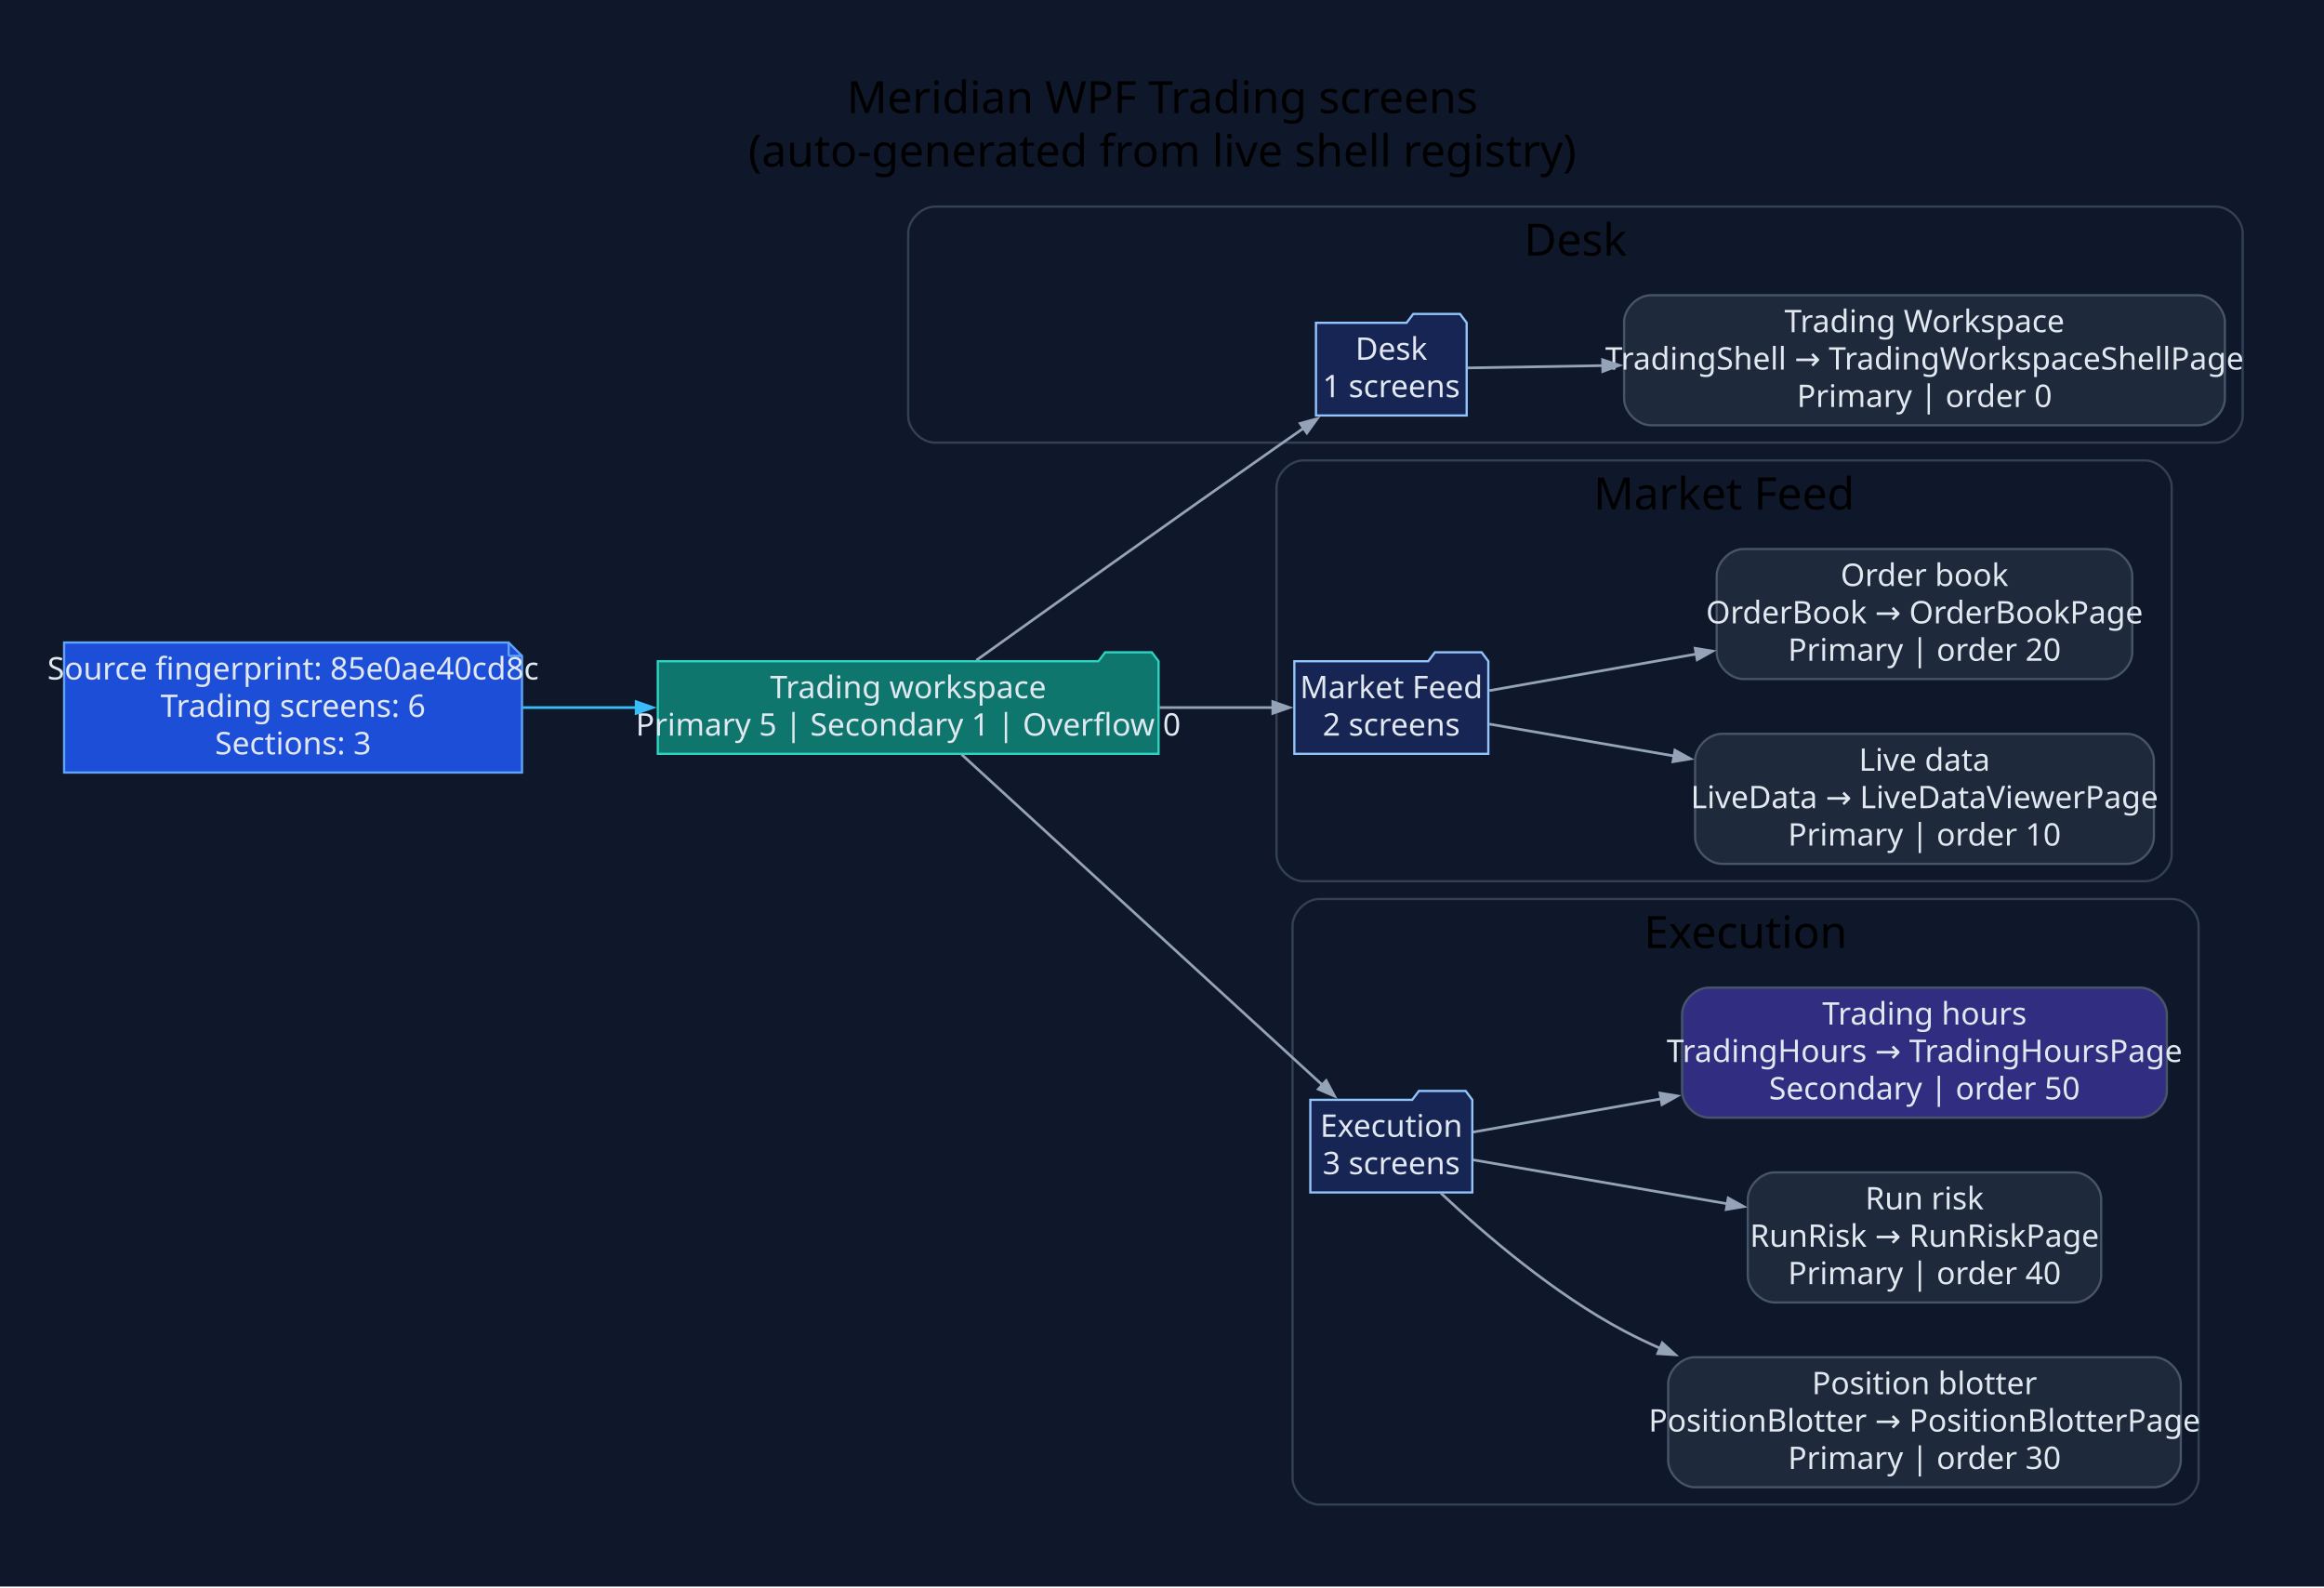
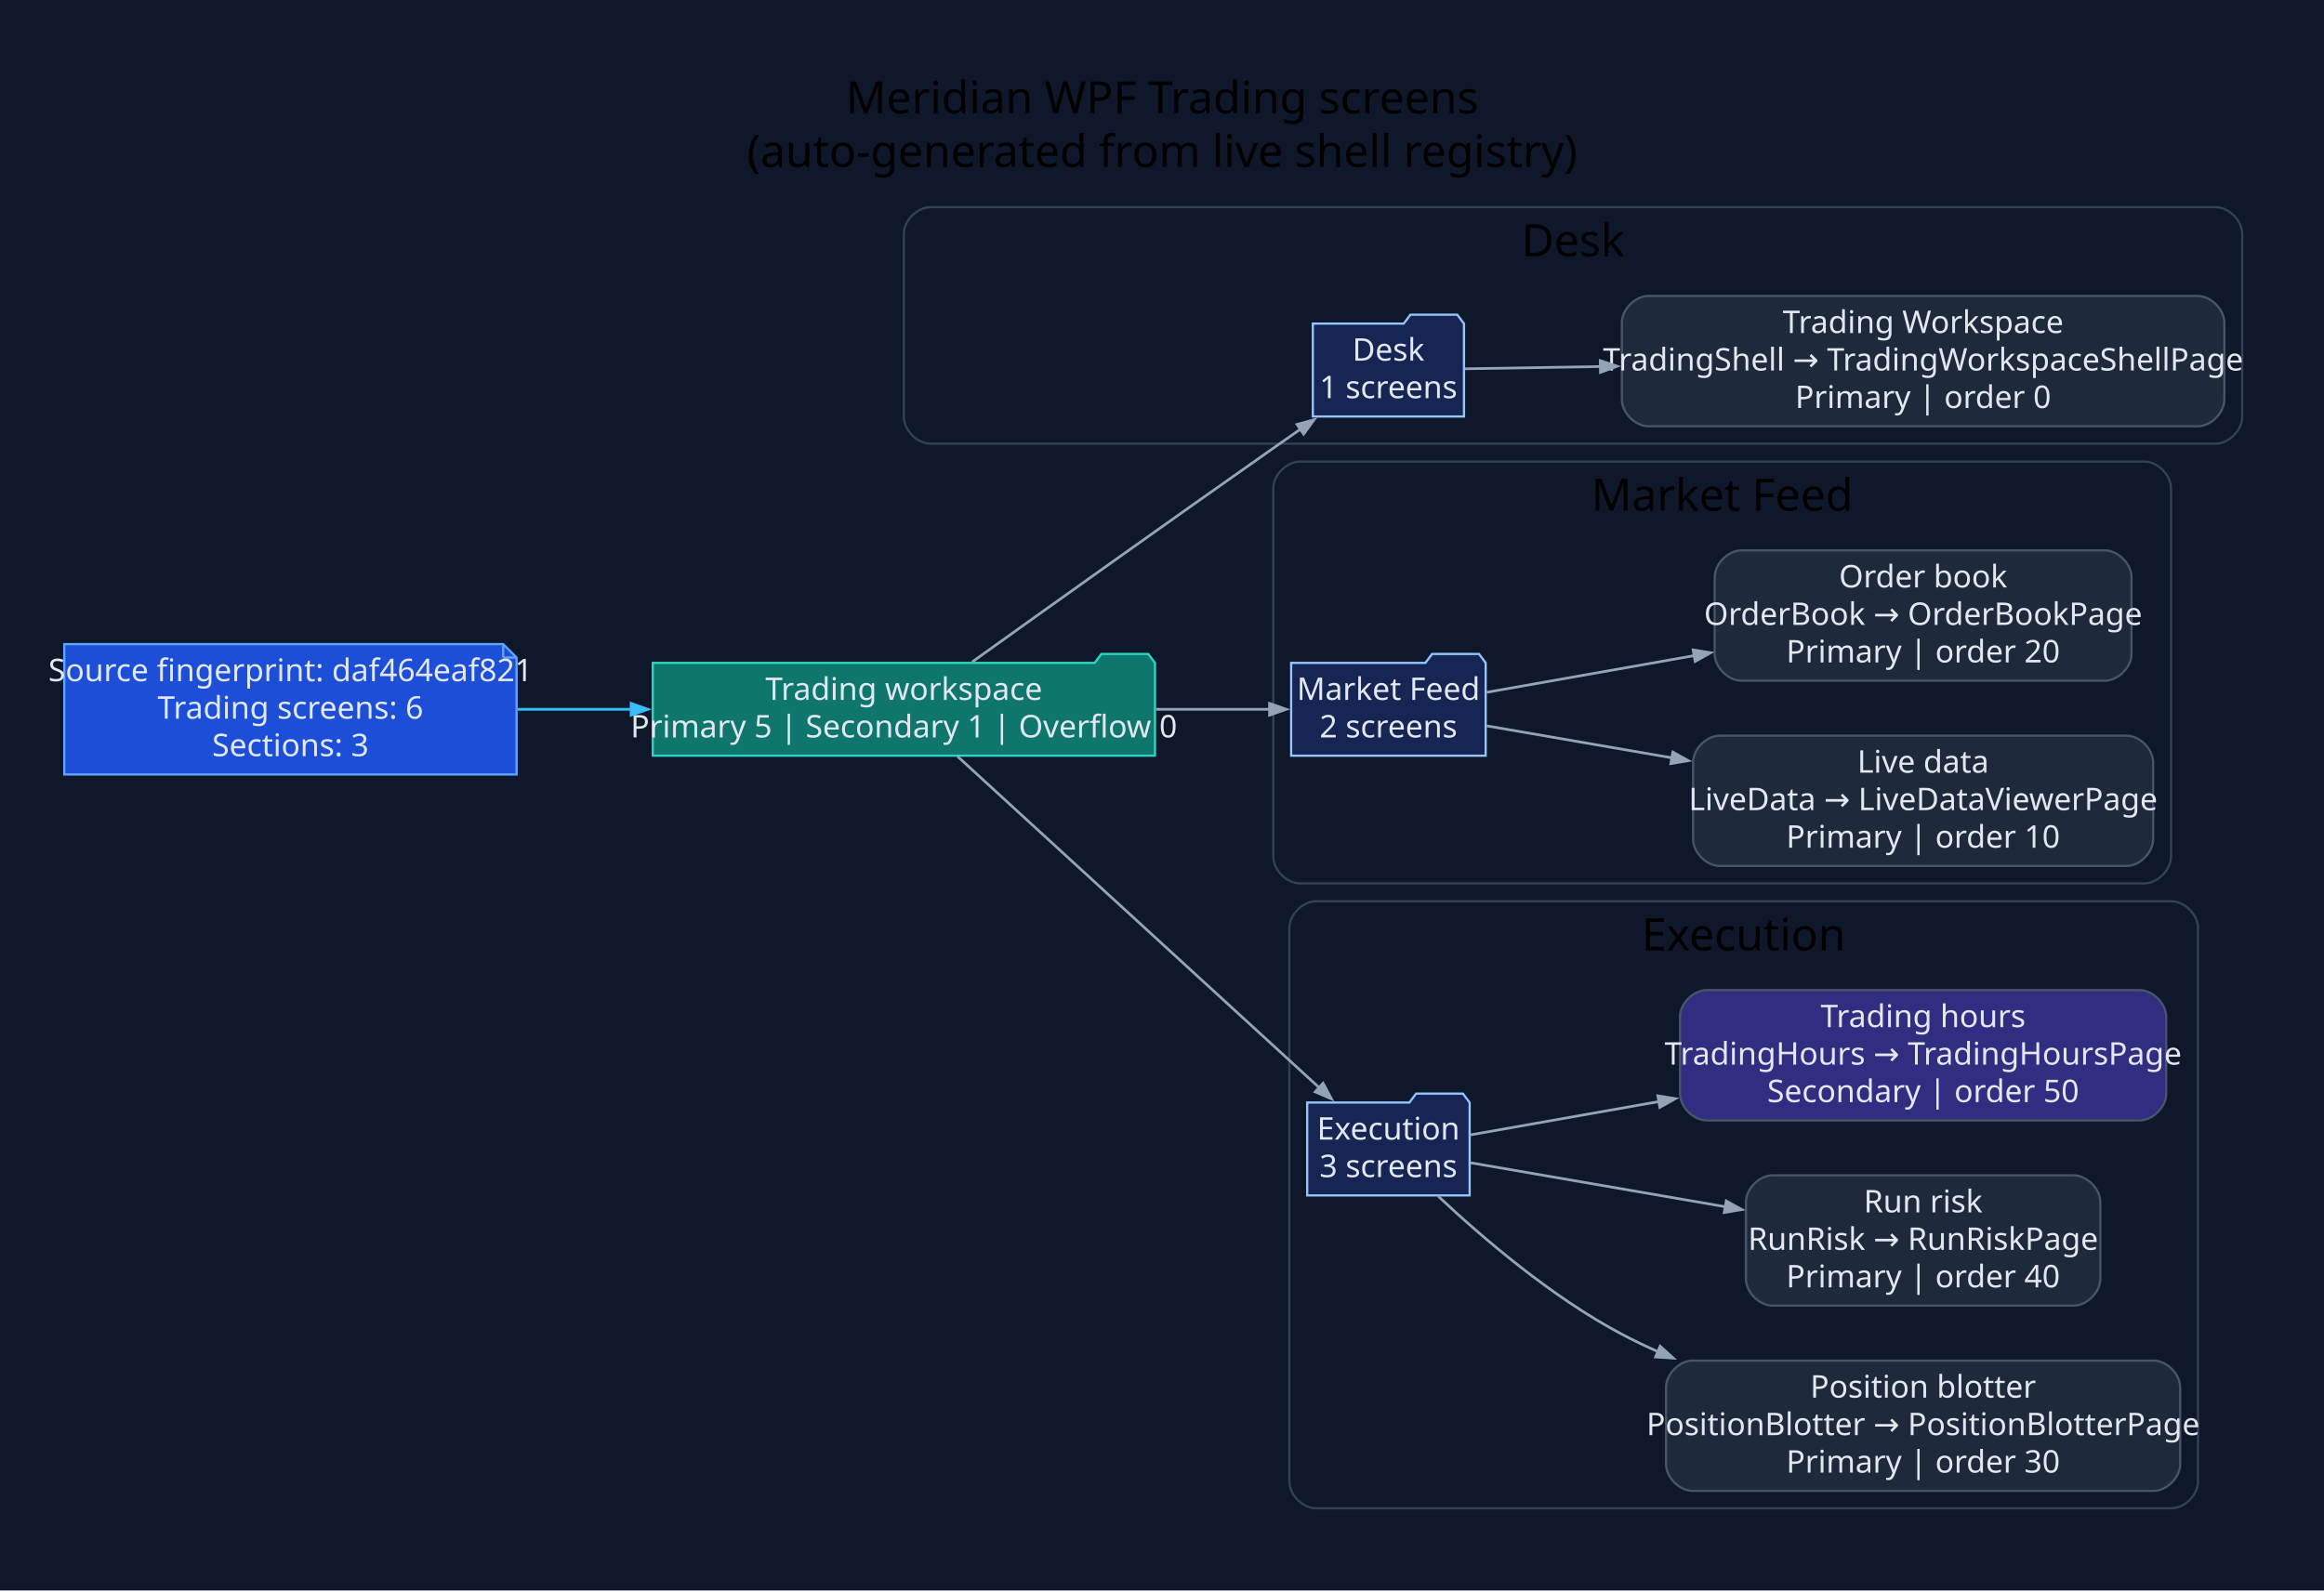
- <svg xmlns="http://www.w3.org/2000/svg" width="1044pt" height="713pt" viewBox="0.00 0.00 1044.00 713.00">
+ <svg xmlns="http://www.w3.org/2000/svg" width="1041pt" height="713pt" viewBox="0.00 0.00 1041.00 713.00">
  <g id="graph0" class="graph" transform="scale(1 1) rotate(0) translate(28.8 683.8)">
-     <polygon fill="#0f172a" stroke="none" points="-28.8,28.8 -28.8,-683.8 1015.47,-683.8 1015.47,28.8 -28.8,28.8" />
-     <text xml:space="preserve" text-anchor="middle" x="493.33" y="-633" font-family="Segoe UI" font-size="20.00">Meridian WPF Trading screens</text>
-     <text xml:space="preserve" text-anchor="middle" x="493.33" y="-609" font-family="Segoe UI" font-size="20.00">(auto-generated from live shell registry)</text>
+     <polygon fill="#0f172a" stroke="none" points="-28.8,28.8 -28.8,-683.8 1012.36,-683.8 1012.36,28.8 -28.8,28.8" />
+     <text xml:space="preserve" text-anchor="middle" x="491.78" y="-633" font-family="Segoe UI" font-size="20.00">Meridian WPF Trading screens</text>
+     <text xml:space="preserve" text-anchor="middle" x="491.78" y="-609" font-family="Segoe UI" font-size="20.00">(auto-generated from live shell registry)</text>
    <g id="clust1" class="cluster">
-       <path fill="#0f172a" stroke="#334155" d="M391.18,-485C391.18,-485 966.67,-485 966.67,-485 972.67,-485 978.67,-491 978.67,-497 978.67,-497 978.67,-579 978.67,-579 978.67,-585 972.67,-591 966.67,-591 966.67,-591 391.18,-591 391.18,-591 385.18,-591 379.18,-585 379.18,-579 379.18,-579 379.18,-497 379.18,-497 379.18,-491 385.18,-485 391.18,-485" />
-       <text xml:space="preserve" text-anchor="middle" x="678.92" y="-569" font-family="Segoe UI" font-size="20.00">Desk</text>
+       <path fill="#0f172a" stroke="#334155" d="M388.07,-485C388.07,-485 963.56,-485 963.56,-485 969.56,-485 975.56,-491 975.56,-497 975.56,-497 975.56,-579 975.56,-579 975.56,-585 969.56,-591 963.56,-591 963.56,-591 388.07,-591 388.07,-591 382.07,-591 376.07,-585 376.07,-579 376.07,-579 376.07,-497 376.07,-497 376.07,-491 382.07,-485 388.07,-485" />
+       <text xml:space="preserve" text-anchor="middle" x="675.82" y="-569" font-family="Segoe UI" font-size="20.00">Desk</text>
    </g>
    <g id="clust2" class="cluster">
-       <path fill="#0f172a" stroke="#334155" d="M556.65,-288C556.65,-288 934.77,-288 934.77,-288 940.77,-288 946.77,-294 946.77,-300 946.77,-300 946.77,-465 946.77,-465 946.77,-471 940.77,-477 934.77,-477 934.77,-477 556.65,-477 556.65,-477 550.65,-477 544.65,-471 544.65,-465 544.65,-465 544.65,-300 544.65,-300 544.65,-294 550.65,-288 556.65,-288" />
-       <text xml:space="preserve" text-anchor="middle" x="745.71" y="-455" font-family="Segoe UI" font-size="20.00">Market Feed</text>
+       <path fill="#0f172a" stroke="#334155" d="M553.55,-288C553.55,-288 931.67,-288 931.67,-288 937.67,-288 943.67,-294 943.67,-300 943.67,-300 943.67,-465 943.67,-465 943.67,-471 937.67,-477 931.67,-477 931.67,-477 553.55,-477 553.55,-477 547.55,-477 541.55,-471 541.55,-465 541.55,-465 541.55,-300 541.55,-300 541.55,-294 547.55,-288 553.55,-288" />
+       <text xml:space="preserve" text-anchor="middle" x="742.61" y="-455" font-family="Segoe UI" font-size="20.00">Market Feed</text>
    </g>
    <g id="clust3" class="cluster">
-       <path fill="#0f172a" stroke="#334155" d="M563.84,-8C563.84,-8 946.87,-8 946.87,-8 952.87,-8 958.87,-14 958.87,-20 958.87,-20 958.87,-268 958.87,-268 958.87,-274 952.87,-280 946.87,-280 946.87,-280 563.84,-280 563.84,-280 557.84,-280 551.84,-274 551.84,-268 551.84,-268 551.84,-20 551.84,-20 551.84,-14 557.84,-8 563.84,-8" />
-       <text xml:space="preserve" text-anchor="middle" x="755.36" y="-258" font-family="Segoe UI" font-size="20.00">Execution</text>
+       <path fill="#0f172a" stroke="#334155" d="M560.74,-8C560.74,-8 943.77,-8 943.77,-8 949.77,-8 955.77,-14 955.77,-20 955.77,-20 955.77,-268 955.77,-268 955.77,-274 949.77,-280 943.77,-280 943.77,-280 560.74,-280 560.74,-280 554.74,-280 548.74,-274 548.74,-268 548.74,-268 548.74,-20 548.74,-20 548.74,-14 554.74,-8 560.74,-8" />
+       <text xml:space="preserve" text-anchor="middle" x="752.25" y="-258" font-family="Segoe UI" font-size="20.00">Execution</text>
    </g>
    <g id="node1" class="node">
-       <polygon fill="#1d4ed8" stroke="#60a5fa" points="199.7,-395.2 0,-395.2 0,-336.8 205.7,-336.8 205.7,-389.2 199.7,-395.2" />
-       <polyline fill="none" stroke="#60a5fa" points="199.7,-395.2 199.7,-389.2" />
-       <polyline fill="none" stroke="#60a5fa" points="205.7,-389.2 199.7,-389.2" />
-       <text xml:space="preserve" text-anchor="middle" x="102.85" y="-378.6" font-family="Segoe UI" font-size="14.00" fill="#e2e8f0">Source fingerprint: 85e0ae40cd8c</text>
-       <text xml:space="preserve" text-anchor="middle" x="102.85" y="-361.8" font-family="Segoe UI" font-size="14.00" fill="#e2e8f0">Trading screens: 6</text>
-       <text xml:space="preserve" text-anchor="middle" x="102.85" y="-345" font-family="Segoe UI" font-size="14.00" fill="#e2e8f0">Sections: 3</text>
+       <polygon fill="#1d4ed8" stroke="#60a5fa" points="196.6,-395.2 0,-395.2 0,-336.8 202.6,-336.8 202.6,-389.2 196.6,-395.2" />
+       <polyline fill="none" stroke="#60a5fa" points="196.6,-395.2 196.6,-389.2" />
+       <polyline fill="none" stroke="#60a5fa" points="202.6,-389.2 196.6,-389.2" />
+       <text xml:space="preserve" text-anchor="middle" x="101.3" y="-378.6" font-family="Segoe UI" font-size="14.00" fill="#e2e8f0">Source fingerprint: daf464eaf821</text>
+       <text xml:space="preserve" text-anchor="middle" x="101.3" y="-361.8" font-family="Segoe UI" font-size="14.00" fill="#e2e8f0">Trading screens: 6</text>
+       <text xml:space="preserve" text-anchor="middle" x="101.3" y="-345" font-family="Segoe UI" font-size="14.00" fill="#e2e8f0">Sections: 3</text>
    </g>
    <g id="node2" class="node">
-       <polygon fill="#0f766e" stroke="#2dd4bf" points="491.65,-386.8 488.65,-390.8 467.65,-390.8 464.65,-386.8 266.7,-386.8 266.7,-345.2 491.65,-345.2 491.65,-386.8" />
-       <text xml:space="preserve" text-anchor="middle" x="379.18" y="-370.2" font-family="Segoe UI" font-size="14.00" fill="#e2e8f0">Trading workspace</text>
-       <text xml:space="preserve" text-anchor="middle" x="379.18" y="-353.4" font-family="Segoe UI" font-size="14.00" fill="#e2e8f0">Primary 5 | Secondary 1 | Overflow 0</text>
+       <polygon fill="#0f766e" stroke="#2dd4bf" points="488.55,-386.8 485.55,-390.8 464.55,-390.8 461.55,-386.8 263.6,-386.8 263.6,-345.2 488.55,-345.2 488.55,-386.8" />
+       <text xml:space="preserve" text-anchor="middle" x="376.07" y="-370.2" font-family="Segoe UI" font-size="14.00" fill="#e2e8f0">Trading workspace</text>
+       <text xml:space="preserve" text-anchor="middle" x="376.07" y="-353.4" font-family="Segoe UI" font-size="14.00" fill="#e2e8f0">Primary 5 | Secondary 1 | Overflow 0</text>
    </g>
    <g id="edge1" class="edge">
-       <path fill="none" stroke="#38bdf8" stroke-width="1.2" d="M206,-366C222.73,-366 240.21,-366 257.35,-366" />
-       <polygon fill="#38bdf8" stroke="#38bdf8" stroke-width="1.2" points="256.96,-368.63 264.46,-366 256.96,-363.38 256.96,-368.63" />
+       <path fill="none" stroke="#38bdf8" stroke-width="1.2" d="M203.1,-366C219.77,-366 237.2,-366 254.3,-366" />
+       <polygon fill="#38bdf8" stroke="#38bdf8" stroke-width="1.2" points="253.9,-368.63 261.4,-366 253.9,-363.38 253.9,-368.63" />
    </g>
    <g id="node3" class="node">
-       <polygon fill="#172554" stroke="#93c5fd" points="630.07,-538.8 627.07,-542.8 606.07,-542.8 603.07,-538.8 562.37,-538.8 562.37,-497.2 630.07,-497.2 630.07,-538.8" />
-       <text xml:space="preserve" text-anchor="middle" x="596.22" y="-522.2" font-family="Segoe UI" font-size="14.00" fill="#e2e8f0">Desk</text>
-       <text xml:space="preserve" text-anchor="middle" x="596.22" y="-505.4" font-family="Segoe UI" font-size="14.00" fill="#e2e8f0">1 screens</text>
+       <polygon fill="#172554" stroke="#93c5fd" points="626.97,-538.8 623.97,-542.8 602.97,-542.8 599.97,-538.8 559.27,-538.8 559.27,-497.2 626.97,-497.2 626.97,-538.8" />
+       <text xml:space="preserve" text-anchor="middle" x="593.12" y="-522.2" font-family="Segoe UI" font-size="14.00" fill="#e2e8f0">Desk</text>
+       <text xml:space="preserve" text-anchor="middle" x="593.12" y="-505.4" font-family="Segoe UI" font-size="14.00" fill="#e2e8f0">1 screens</text>
    </g>
    <g id="edge2" class="edge">
-       <path fill="none" stroke="#94a3b8" stroke-width="1.2" d="M409.81,-387.25C442.68,-410.78 497.32,-449.79 544.65,-483 548.64,-485.8 552.81,-488.71 556.98,-491.61" />
-       <polygon fill="#94a3b8" stroke="#94a3b8" stroke-width="1.2" points="555.27,-493.62 562.93,-495.74 558.27,-489.31 555.27,-493.62" />
+       <path fill="none" stroke="#94a3b8" stroke-width="1.2" d="M406.71,-387.25C439.57,-410.78 494.22,-449.79 541.55,-483 545.54,-485.8 549.71,-488.71 553.87,-491.61" />
+       <polygon fill="#94a3b8" stroke="#94a3b8" stroke-width="1.2" points="552.17,-493.62 559.83,-495.74 555.16,-489.31 552.17,-493.62" />
    </g>
    <g id="node5" class="node">
-       <polygon fill="#172554" stroke="#93c5fd" points="639.79,-386.8 636.79,-390.8 615.79,-390.8 612.79,-386.8 552.65,-386.8 552.65,-345.2 639.79,-345.2 639.79,-386.8" />
-       <text xml:space="preserve" text-anchor="middle" x="596.22" y="-370.2" font-family="Segoe UI" font-size="14.00" fill="#e2e8f0">Market Feed</text>
-       <text xml:space="preserve" text-anchor="middle" x="596.22" y="-353.4" font-family="Segoe UI" font-size="14.00" fill="#e2e8f0">2 screens</text>
+       <polygon fill="#172554" stroke="#93c5fd" points="636.69,-386.8 633.69,-390.8 612.69,-390.8 609.69,-386.8 549.55,-386.8 549.55,-345.2 636.69,-345.2 636.69,-386.8" />
+       <text xml:space="preserve" text-anchor="middle" x="593.12" y="-370.2" font-family="Segoe UI" font-size="14.00" fill="#e2e8f0">Market Feed</text>
+       <text xml:space="preserve" text-anchor="middle" x="593.12" y="-353.4" font-family="Segoe UI" font-size="14.00" fill="#e2e8f0">2 screens</text>
    </g>
    <g id="edge4" class="edge">
-       <path fill="none" stroke="#94a3b8" stroke-width="1.2" d="M492.11,-366C510.02,-366 527.78,-366 543.37,-366" />
-       <polygon fill="#94a3b8" stroke="#94a3b8" stroke-width="1.2" points="542.97,-368.63 550.47,-366 542.97,-363.38 542.97,-368.63" />
+       <path fill="none" stroke="#94a3b8" stroke-width="1.2" d="M489.01,-366C506.92,-366 524.67,-366 540.27,-366" />
+       <polygon fill="#94a3b8" stroke="#94a3b8" stroke-width="1.2" points="539.87,-368.63 547.37,-366 539.87,-363.38 539.87,-368.63" />
    </g>
    <g id="node8" class="node">
-       <polygon fill="#172554" stroke="#93c5fd" points="632.6,-189.8 629.6,-193.8 608.6,-193.8 605.6,-189.8 559.84,-189.8 559.84,-148.2 632.6,-148.2 632.6,-189.8" />
-       <text xml:space="preserve" text-anchor="middle" x="596.22" y="-173.2" font-family="Segoe UI" font-size="14.00" fill="#e2e8f0">Execution</text>
-       <text xml:space="preserve" text-anchor="middle" x="596.22" y="-156.4" font-family="Segoe UI" font-size="14.00" fill="#e2e8f0">3 screens</text>
+       <polygon fill="#172554" stroke="#93c5fd" points="629.5,-189.8 626.5,-193.8 605.5,-193.8 602.5,-189.8 556.74,-189.8 556.74,-148.2 629.5,-148.2 629.5,-189.8" />
+       <text xml:space="preserve" text-anchor="middle" x="593.12" y="-173.2" font-family="Segoe UI" font-size="14.00" fill="#e2e8f0">Execution</text>
+       <text xml:space="preserve" text-anchor="middle" x="593.12" y="-156.4" font-family="Segoe UI" font-size="14.00" fill="#e2e8f0">3 screens</text>
    </g>
    <g id="edge7" class="edge">
-       <path fill="none" stroke="#94a3b8" stroke-width="1.2" d="M403.19,-344.92C442.38,-309.02 522.02,-236.06 565.41,-196.31" />
-       <polygon fill="#94a3b8" stroke="#94a3b8" stroke-width="1.2" points="566.95,-198.46 570.71,-191.46 563.41,-194.59 566.95,-198.46" />
+       <path fill="none" stroke="#94a3b8" stroke-width="1.2" d="M400.09,-344.92C439.27,-309.02 518.91,-236.06 562.3,-196.31" />
+       <polygon fill="#94a3b8" stroke="#94a3b8" stroke-width="1.2" points="563.85,-198.46 567.61,-191.46 560.3,-194.59 563.85,-198.46" />
    </g>
    <g id="node4" class="node">
-       <path fill="#1e293b" stroke="#475569" d="M958.67,-551.2C958.67,-551.2 712.79,-551.2 712.79,-551.2 706.79,-551.2 700.79,-545.2 700.79,-539.2 700.79,-539.2 700.79,-504.8 700.79,-504.8 700.79,-498.8 706.79,-492.8 712.79,-492.8 712.79,-492.8 958.67,-492.8 958.67,-492.8 964.67,-492.8 970.67,-498.8 970.67,-504.8 970.67,-504.8 970.67,-539.2 970.67,-539.2 970.67,-545.2 964.67,-551.2 958.67,-551.2" />
-       <text xml:space="preserve" text-anchor="middle" x="835.73" y="-534.6" font-family="Segoe UI" font-size="14.00" fill="#e2e8f0">Trading Workspace</text>
-       <text xml:space="preserve" text-anchor="middle" x="835.73" y="-517.8" font-family="Segoe UI" font-size="14.00" fill="#e2e8f0">TradingShell → TradingWorkspaceShellPage</text>
-       <text xml:space="preserve" text-anchor="middle" x="835.73" y="-501" font-family="Segoe UI" font-size="14.00" fill="#e2e8f0">Primary | order 0</text>
+       <path fill="#1e293b" stroke="#475569" d="M955.56,-551.2C955.56,-551.2 709.69,-551.2 709.69,-551.2 703.69,-551.2 697.69,-545.2 697.69,-539.2 697.69,-539.2 697.69,-504.8 697.69,-504.8 697.69,-498.8 703.69,-492.8 709.69,-492.8 709.69,-492.8 955.56,-492.8 955.56,-492.8 961.56,-492.8 967.56,-498.8 967.56,-504.8 967.56,-504.8 967.56,-539.2 967.56,-539.2 967.56,-545.2 961.56,-551.2 955.56,-551.2" />
+       <text xml:space="preserve" text-anchor="middle" x="832.63" y="-534.6" font-family="Segoe UI" font-size="14.00" fill="#e2e8f0">Trading Workspace</text>
+       <text xml:space="preserve" text-anchor="middle" x="832.63" y="-517.8" font-family="Segoe UI" font-size="14.00" fill="#e2e8f0">TradingShell → TradingWorkspaceShellPage</text>
+       <text xml:space="preserve" text-anchor="middle" x="832.63" y="-501" font-family="Segoe UI" font-size="14.00" fill="#e2e8f0">Primary | order 0</text>
    </g>
    <g id="edge3" class="edge">
-       <path fill="none" stroke="#94a3b8" stroke-width="1.2" d="M630.5,-518.56C647.18,-518.84 668.64,-519.2 691.37,-519.59" />
-       <polygon fill="#94a3b8" stroke="#94a3b8" stroke-width="1.2" points="691.12,-522.21 698.66,-519.71 691.21,-516.96 691.12,-522.21" />
+       <path fill="none" stroke="#94a3b8" stroke-width="1.2" d="M627.39,-518.56C644.07,-518.84 665.54,-519.2 688.26,-519.59" />
+       <polygon fill="#94a3b8" stroke="#94a3b8" stroke-width="1.2" points="688.01,-522.21 695.56,-519.71 688.1,-516.96 688.01,-522.21" />
    </g>
    <g id="node6" class="node">
-       <path fill="#1e293b" stroke="#475569" d="M926.77,-354.2C926.77,-354.2 744.69,-354.2 744.69,-354.2 738.69,-354.2 732.69,-348.2 732.69,-342.2 732.69,-342.2 732.69,-307.8 732.69,-307.8 732.69,-301.8 738.69,-295.8 744.69,-295.8 744.69,-295.8 926.77,-295.8 926.77,-295.8 932.77,-295.8 938.77,-301.8 938.77,-307.8 938.77,-307.8 938.77,-342.2 938.77,-342.2 938.77,-348.2 932.77,-354.2 926.77,-354.2" />
-       <text xml:space="preserve" text-anchor="middle" x="835.73" y="-337.6" font-family="Segoe UI" font-size="14.00" fill="#e2e8f0">Live data</text>
-       <text xml:space="preserve" text-anchor="middle" x="835.73" y="-320.8" font-family="Segoe UI" font-size="14.00" fill="#e2e8f0">LiveData → LiveDataViewerPage</text>
-       <text xml:space="preserve" text-anchor="middle" x="835.73" y="-304" font-family="Segoe UI" font-size="14.00" fill="#e2e8f0">Primary | order 10</text>
+       <path fill="#1e293b" stroke="#475569" d="M923.67,-354.2C923.67,-354.2 741.59,-354.2 741.59,-354.2 735.59,-354.2 729.59,-348.2 729.59,-342.2 729.59,-342.2 729.59,-307.8 729.59,-307.8 729.59,-301.8 735.59,-295.8 741.59,-295.8 741.59,-295.8 923.67,-295.8 923.67,-295.8 929.67,-295.8 935.67,-301.8 935.67,-307.8 935.67,-307.8 935.67,-342.2 935.67,-342.2 935.67,-348.2 929.67,-354.2 923.67,-354.2" />
+       <text xml:space="preserve" text-anchor="middle" x="832.63" y="-337.6" font-family="Segoe UI" font-size="14.00" fill="#e2e8f0">Live data</text>
+       <text xml:space="preserve" text-anchor="middle" x="832.63" y="-320.8" font-family="Segoe UI" font-size="14.00" fill="#e2e8f0">LiveData → LiveDataViewerPage</text>
+       <text xml:space="preserve" text-anchor="middle" x="832.63" y="-304" font-family="Segoe UI" font-size="14.00" fill="#e2e8f0">Primary | order 10</text>
    </g>
    <g id="edge5" class="edge">
-       <path fill="none" stroke="#94a3b8" stroke-width="1.2" d="M640.23,-358.58C663.61,-354.54 693.72,-349.34 723.22,-344.25" />
-       <polygon fill="#94a3b8" stroke="#94a3b8" stroke-width="1.2" points="723.62,-346.84 730.56,-342.98 722.73,-341.67 723.62,-346.84" />
+       <path fill="none" stroke="#94a3b8" stroke-width="1.2" d="M637.13,-358.58C660.51,-354.54 690.61,-349.34 720.12,-344.25" />
+       <polygon fill="#94a3b8" stroke="#94a3b8" stroke-width="1.2" points="720.52,-346.84 727.46,-342.98 719.62,-341.67 720.52,-346.84" />
    </g>
    <g id="node7" class="node">
-       <path fill="#1e293b" stroke="#475569" d="M917.07,-437.2C917.07,-437.2 754.39,-437.2 754.39,-437.2 748.39,-437.2 742.39,-431.2 742.39,-425.2 742.39,-425.2 742.39,-390.8 742.39,-390.8 742.39,-384.8 748.39,-378.8 754.39,-378.8 754.39,-378.8 917.07,-378.8 917.07,-378.8 923.07,-378.8 929.07,-384.8 929.07,-390.8 929.07,-390.8 929.07,-425.2 929.07,-425.2 929.07,-431.2 923.07,-437.2 917.07,-437.2" />
-       <text xml:space="preserve" text-anchor="middle" x="835.73" y="-420.6" font-family="Segoe UI" font-size="14.00" fill="#e2e8f0">Order book</text>
-       <text xml:space="preserve" text-anchor="middle" x="835.73" y="-403.8" font-family="Segoe UI" font-size="14.00" fill="#e2e8f0">OrderBook → OrderBookPage</text>
-       <text xml:space="preserve" text-anchor="middle" x="835.73" y="-387" font-family="Segoe UI" font-size="14.00" fill="#e2e8f0">Primary | order 20</text>
+       <path fill="#1e293b" stroke="#475569" d="M913.97,-437.2C913.97,-437.2 751.28,-437.2 751.28,-437.2 745.28,-437.2 739.28,-431.2 739.28,-425.2 739.28,-425.2 739.28,-390.8 739.28,-390.8 739.28,-384.8 745.28,-378.8 751.28,-378.8 751.28,-378.8 913.97,-378.8 913.97,-378.8 919.97,-378.8 925.97,-384.8 925.97,-390.8 925.97,-390.8 925.97,-425.2 925.97,-425.2 925.97,-431.2 919.97,-437.2 913.97,-437.2" />
+       <text xml:space="preserve" text-anchor="middle" x="832.63" y="-420.6" font-family="Segoe UI" font-size="14.00" fill="#e2e8f0">Order book</text>
+       <text xml:space="preserve" text-anchor="middle" x="832.63" y="-403.8" font-family="Segoe UI" font-size="14.00" fill="#e2e8f0">OrderBook → OrderBookPage</text>
+       <text xml:space="preserve" text-anchor="middle" x="832.63" y="-387" font-family="Segoe UI" font-size="14.00" fill="#e2e8f0">Primary | order 20</text>
    </g>
    <g id="edge6" class="edge">
-       <path fill="none" stroke="#94a3b8" stroke-width="1.2" d="M640.23,-373.61C666.26,-378.21 700.62,-384.28 733.2,-390.05" />
-       <polygon fill="#94a3b8" stroke="#94a3b8" stroke-width="1.2" points="732.71,-392.62 740.55,-391.35 733.62,-387.46 732.71,-392.62" />
+       <path fill="none" stroke="#94a3b8" stroke-width="1.2" d="M637.13,-373.61C663.16,-378.21 697.51,-384.28 730.1,-390.05" />
+       <polygon fill="#94a3b8" stroke="#94a3b8" stroke-width="1.2" points="729.61,-392.62 737.45,-391.35 730.52,-387.46 729.61,-392.62" />
    </g>
    <g id="node9" class="node">
-       <path fill="#1e293b" stroke="#475569" d="M938.87,-74.2C938.87,-74.2 732.59,-74.2 732.59,-74.2 726.59,-74.2 720.59,-68.2 720.59,-62.2 720.59,-62.2 720.59,-27.8 720.59,-27.8 720.59,-21.8 726.59,-15.8 732.59,-15.8 732.59,-15.8 938.87,-15.8 938.87,-15.8 944.87,-15.8 950.87,-21.8 950.87,-27.8 950.87,-27.8 950.87,-62.2 950.87,-62.2 950.87,-68.2 944.87,-74.2 938.87,-74.2" />
-       <text xml:space="preserve" text-anchor="middle" x="835.73" y="-57.6" font-family="Segoe UI" font-size="14.00" fill="#e2e8f0">Position blotter</text>
-       <text xml:space="preserve" text-anchor="middle" x="835.73" y="-40.8" font-family="Segoe UI" font-size="14.00" fill="#e2e8f0">PositionBlotter → PositionBlotterPage</text>
-       <text xml:space="preserve" text-anchor="middle" x="835.73" y="-24" font-family="Segoe UI" font-size="14.00" fill="#e2e8f0">Primary | order 30</text>
+       <path fill="#1e293b" stroke="#475569" d="M935.77,-74.2C935.77,-74.2 729.48,-74.2 729.48,-74.2 723.48,-74.2 717.48,-68.2 717.48,-62.2 717.48,-62.2 717.48,-27.8 717.48,-27.8 717.48,-21.8 723.48,-15.8 729.48,-15.8 729.48,-15.8 935.77,-15.8 935.77,-15.8 941.77,-15.8 947.77,-21.8 947.77,-27.8 947.77,-27.8 947.77,-62.2 947.77,-62.2 947.77,-68.2 941.77,-74.2 935.77,-74.2" />
+       <text xml:space="preserve" text-anchor="middle" x="832.63" y="-57.6" font-family="Segoe UI" font-size="14.00" fill="#e2e8f0">Position blotter</text>
+       <text xml:space="preserve" text-anchor="middle" x="832.63" y="-40.8" font-family="Segoe UI" font-size="14.00" fill="#e2e8f0">PositionBlotter → PositionBlotterPage</text>
+       <text xml:space="preserve" text-anchor="middle" x="832.63" y="-24" font-family="Segoe UI" font-size="14.00" fill="#e2e8f0">Primary | order 30</text>
    </g>
    <g id="edge8" class="edge">
-       <path fill="none" stroke="#94a3b8" stroke-width="1.2" d="M618.51,-147.87C638.31,-129.25 669.42,-102.59 700.79,-86 706.07,-83.21 711.56,-80.58 717.18,-78.11" />
-       <polygon fill="#94a3b8" stroke="#94a3b8" stroke-width="1.2" points="717.93,-80.64 723.82,-75.3 715.89,-75.8 717.93,-80.64" />
+       <path fill="none" stroke="#94a3b8" stroke-width="1.2" d="M615.4,-147.87C635.21,-129.25 666.32,-102.59 697.69,-86 702.96,-83.21 708.45,-80.58 714.07,-78.11" />
+       <polygon fill="#94a3b8" stroke="#94a3b8" stroke-width="1.2" points="714.83,-80.64 720.72,-75.3 712.79,-75.8 714.83,-80.64" />
    </g>
    <g id="node10" class="node">
-       <path fill="#1e293b" stroke="#475569" d="M903.1,-157.2C903.1,-157.2 768.36,-157.2 768.36,-157.2 762.36,-157.2 756.36,-151.2 756.36,-145.2 756.36,-145.2 756.36,-110.8 756.36,-110.8 756.36,-104.8 762.36,-98.8 768.36,-98.8 768.36,-98.8 903.1,-98.8 903.1,-98.8 909.1,-98.8 915.1,-104.8 915.1,-110.8 915.1,-110.8 915.1,-145.2 915.1,-145.2 915.1,-151.2 909.1,-157.2 903.1,-157.2" />
-       <text xml:space="preserve" text-anchor="middle" x="835.73" y="-140.6" font-family="Segoe UI" font-size="14.00" fill="#e2e8f0">Run risk</text>
-       <text xml:space="preserve" text-anchor="middle" x="835.73" y="-123.8" font-family="Segoe UI" font-size="14.00" fill="#e2e8f0">RunRisk → RunRiskPage</text>
-       <text xml:space="preserve" text-anchor="middle" x="835.73" y="-107" font-family="Segoe UI" font-size="14.00" fill="#e2e8f0">Primary | order 40</text>
+       <path fill="#1e293b" stroke="#475569" d="M900,-157.2C900,-157.2 765.26,-157.2 765.26,-157.2 759.26,-157.2 753.26,-151.2 753.26,-145.2 753.26,-145.2 753.26,-110.8 753.26,-110.8 753.26,-104.8 759.26,-98.8 765.26,-98.8 765.26,-98.8 900,-98.8 900,-98.8 906,-98.8 912,-104.8 912,-110.8 912,-110.8 912,-145.2 912,-145.2 912,-151.2 906,-157.2 900,-157.2" />
+       <text xml:space="preserve" text-anchor="middle" x="832.63" y="-140.6" font-family="Segoe UI" font-size="14.00" fill="#e2e8f0">Run risk</text>
+       <text xml:space="preserve" text-anchor="middle" x="832.63" y="-123.8" font-family="Segoe UI" font-size="14.00" fill="#e2e8f0">RunRisk → RunRiskPage</text>
+       <text xml:space="preserve" text-anchor="middle" x="832.63" y="-107" font-family="Segoe UI" font-size="14.00" fill="#e2e8f0">Primary | order 40</text>
    </g>
    <g id="edge9" class="edge">
-       <path fill="none" stroke="#94a3b8" stroke-width="1.2" d="M633.04,-162.82C663.28,-157.6 707.85,-149.9 747.41,-143.07" />
-       <polygon fill="#94a3b8" stroke="#94a3b8" stroke-width="1.2" points="747.55,-145.71 754.5,-141.85 746.66,-140.54 747.55,-145.71" />
+       <path fill="none" stroke="#94a3b8" stroke-width="1.2" d="M629.93,-162.82C660.17,-157.6 704.74,-149.9 744.3,-143.07" />
+       <polygon fill="#94a3b8" stroke="#94a3b8" stroke-width="1.2" points="744.45,-145.71 751.39,-141.85 743.56,-140.54 744.45,-145.71" />
    </g>
    <g id="node11" class="node">
-       <path fill="#312e81" stroke="#475569" d="M932.62,-240.2C932.62,-240.2 738.83,-240.2 738.83,-240.2 732.83,-240.2 726.83,-234.2 726.83,-228.2 726.83,-228.2 726.83,-193.8 726.83,-193.8 726.83,-187.8 732.83,-181.8 738.83,-181.8 738.83,-181.8 932.62,-181.8 932.62,-181.8 938.62,-181.8 944.62,-187.8 944.62,-193.8 944.62,-193.8 944.62,-228.2 944.62,-228.2 944.62,-234.2 938.62,-240.2 932.62,-240.2" />
-       <text xml:space="preserve" text-anchor="middle" x="835.73" y="-223.6" font-family="Segoe UI" font-size="14.00" fill="#e2e8f0">Trading hours</text>
-       <text xml:space="preserve" text-anchor="middle" x="835.73" y="-206.8" font-family="Segoe UI" font-size="14.00" fill="#e2e8f0">TradingHours → TradingHoursPage</text>
-       <text xml:space="preserve" text-anchor="middle" x="835.73" y="-190" font-family="Segoe UI" font-size="14.00" fill="#e2e8f0">Secondary | order 50</text>
+       <path fill="#312e81" stroke="#475569" d="M929.52,-240.2C929.52,-240.2 735.73,-240.2 735.73,-240.2 729.73,-240.2 723.73,-234.2 723.73,-228.2 723.73,-228.2 723.73,-193.8 723.73,-193.8 723.73,-187.8 729.73,-181.8 735.73,-181.8 735.73,-181.8 929.52,-181.8 929.52,-181.8 935.52,-181.8 941.52,-187.8 941.52,-193.8 941.52,-193.8 941.52,-228.2 941.52,-228.2 941.52,-234.2 935.52,-240.2 929.52,-240.2" />
+       <text xml:space="preserve" text-anchor="middle" x="832.63" y="-223.6" font-family="Segoe UI" font-size="14.00" fill="#e2e8f0">Trading hours</text>
+       <text xml:space="preserve" text-anchor="middle" x="832.63" y="-206.8" font-family="Segoe UI" font-size="14.00" fill="#e2e8f0">TradingHours → TradingHoursPage</text>
+       <text xml:space="preserve" text-anchor="middle" x="832.63" y="-190" font-family="Segoe UI" font-size="14.00" fill="#e2e8f0">Secondary | order 50</text>
    </g>
    <g id="edge10" class="edge">
-       <path fill="none" stroke="#94a3b8" stroke-width="1.2" d="M633.04,-175.33C655.8,-179.36 686.69,-184.82 717.44,-190.26" />
-       <polygon fill="#94a3b8" stroke="#94a3b8" stroke-width="1.2" points="716.9,-192.83 724.75,-191.55 717.82,-187.66 716.9,-192.83" />
+       <path fill="none" stroke="#94a3b8" stroke-width="1.2" d="M629.93,-175.33C652.7,-179.36 683.58,-184.82 714.34,-190.26" />
+       <polygon fill="#94a3b8" stroke="#94a3b8" stroke-width="1.2" points="713.8,-192.83 721.64,-191.55 714.71,-187.66 713.8,-192.83" />
    </g>
  </g>
</svg>
